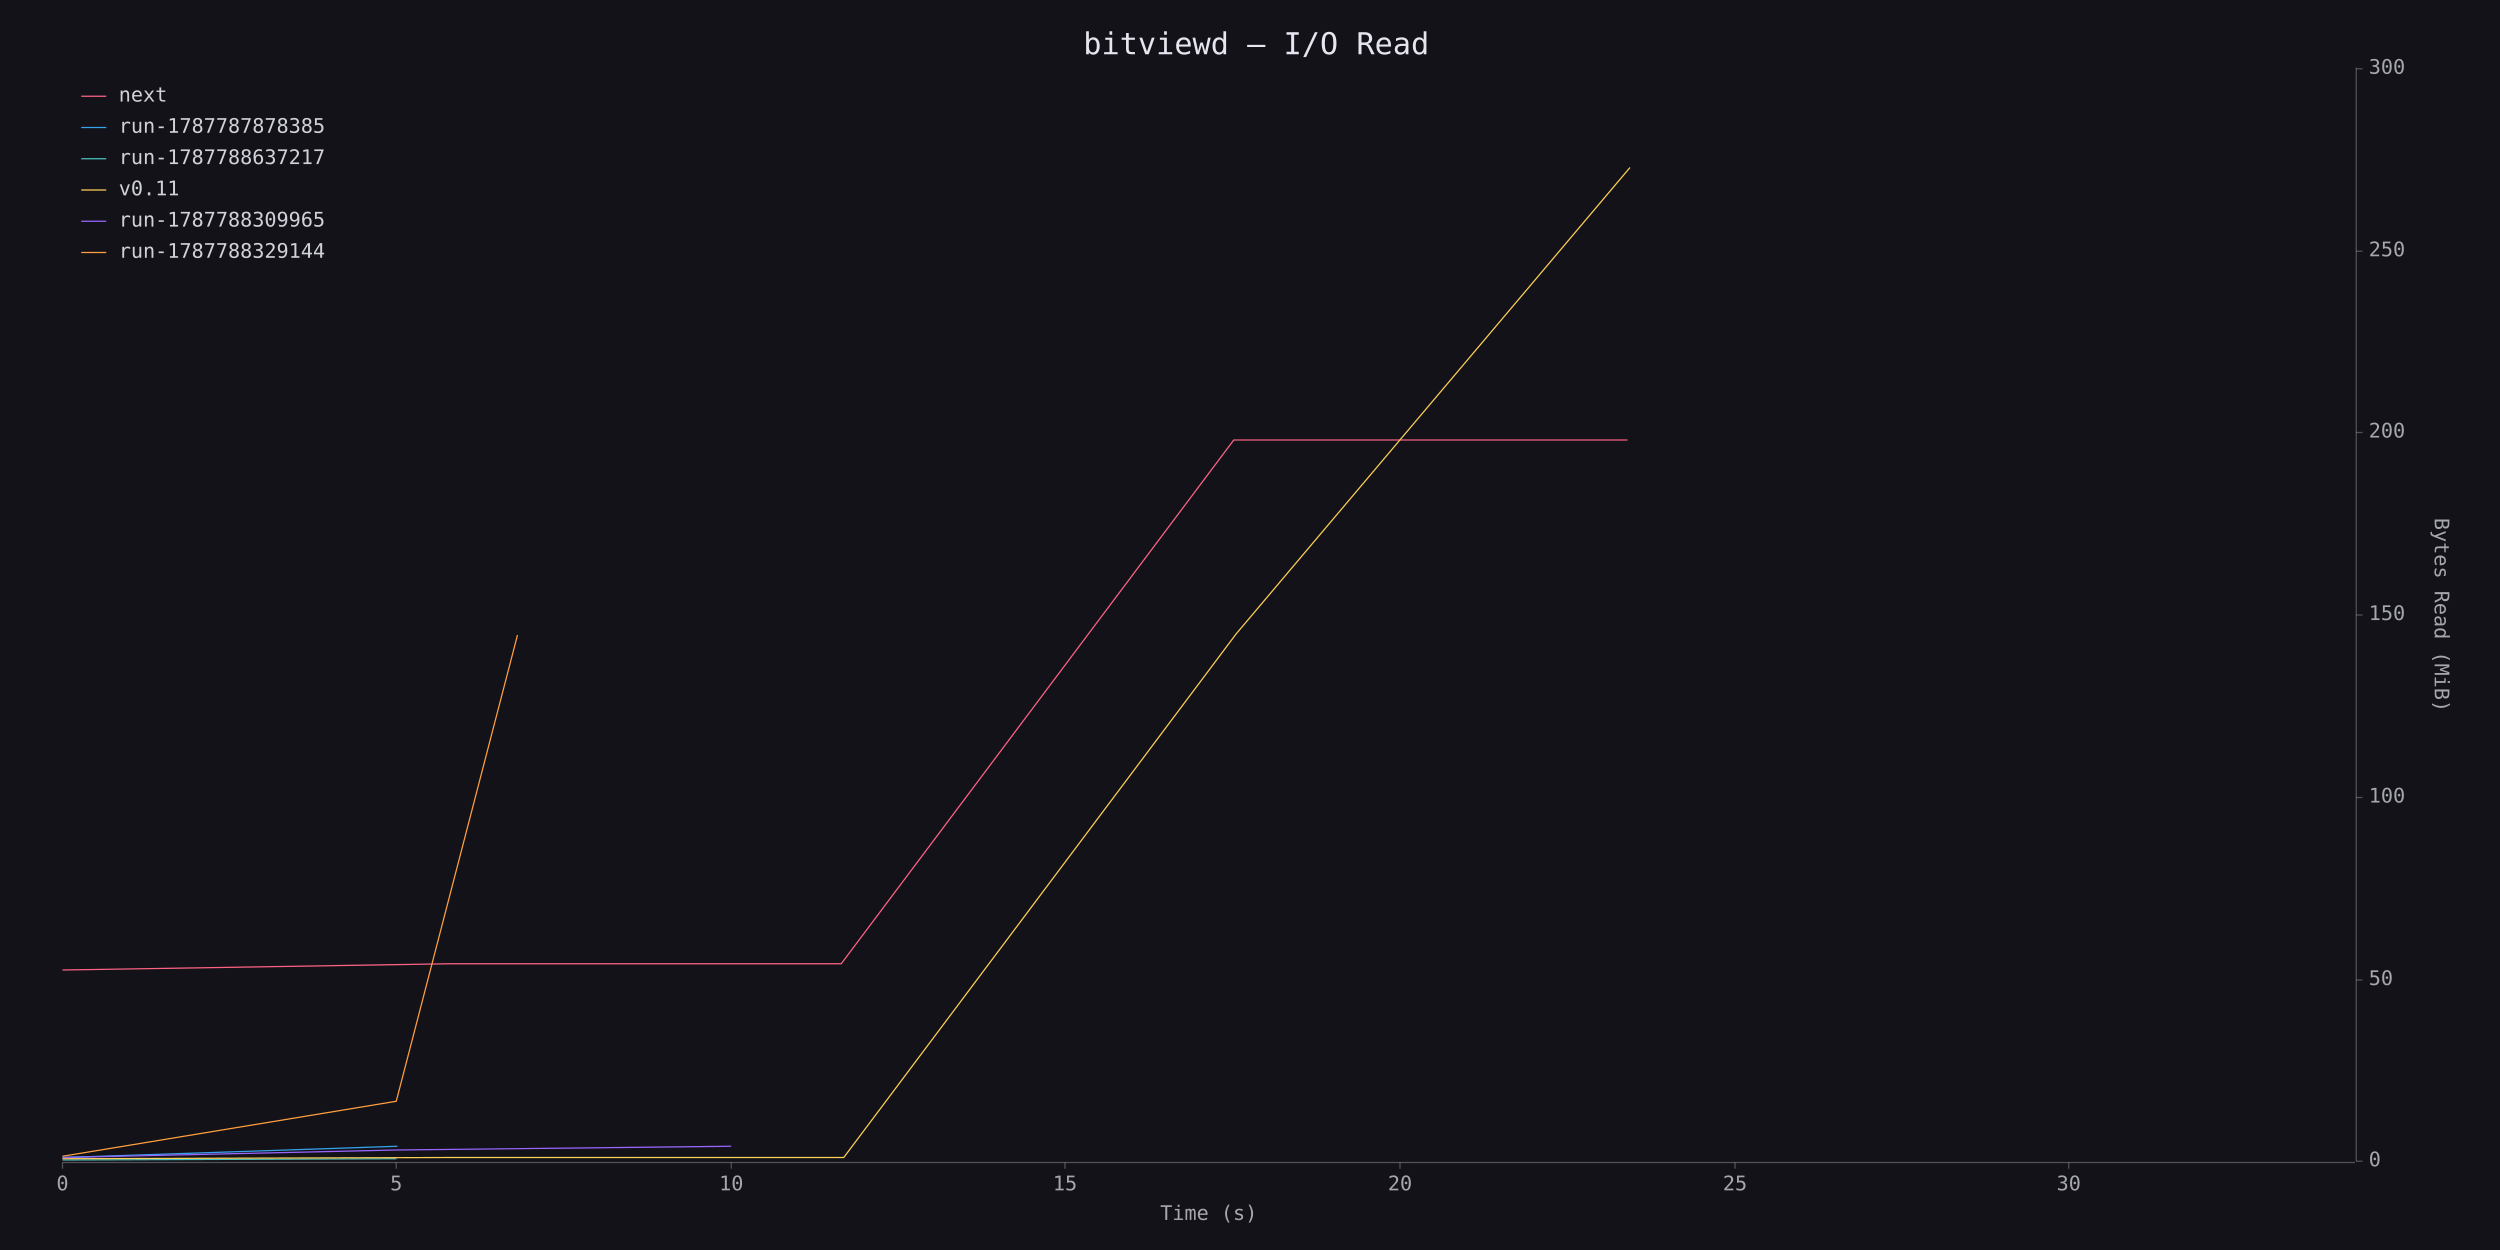
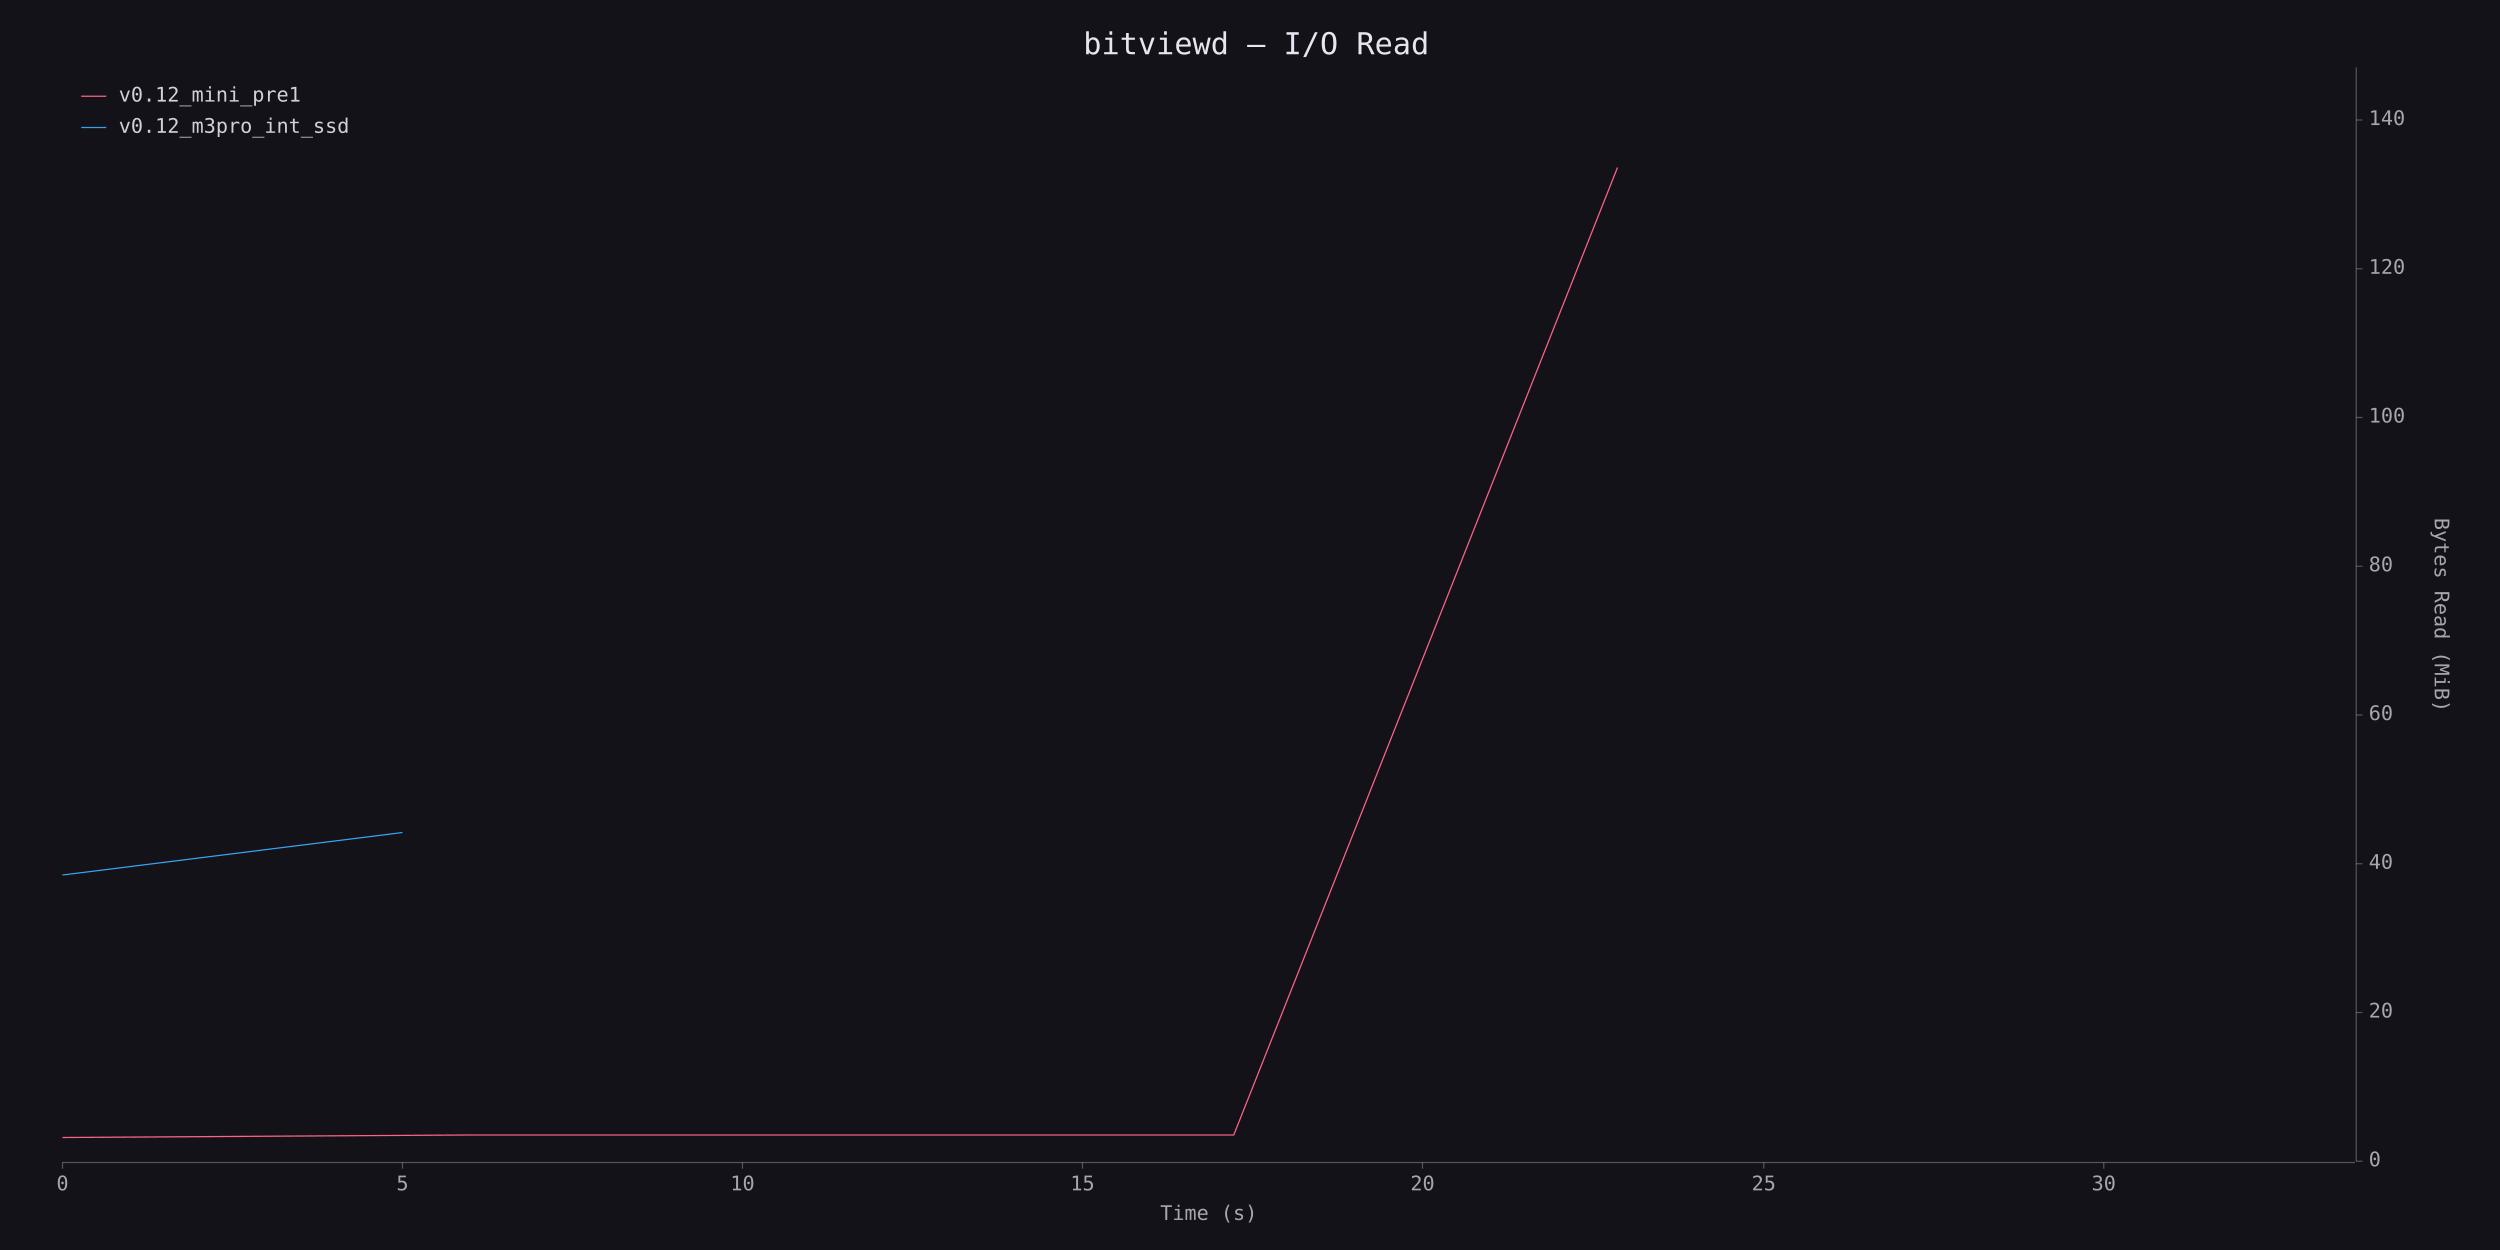
<svg xmlns="http://www.w3.org/2000/svg" width="2000" height="1000" viewBox="0 0 2000 1000">
  <rect x="0" y="0" width="2000" height="1000" opacity="1" fill="#121218" stroke="none" />
  <text x="1005" y="25" dy="0.76em" text-anchor="middle" font-family="monospace" font-size="24.194" opacity="1" fill="#E6E6F0">
bitviewd — I/O Read
</text>
  <text x="967" y="980" dy="-0.5ex" text-anchor="middle" font-family="monospace" font-size="16.129" opacity="0.7" fill="#E6E6F0">
Time (s)
</text>
  <text x="1960" y="492" dy="0.76em" text-anchor="middle" font-family="monospace" font-size="16.129" opacity="0.7" fill="#E6E6F0" transform="rotate(90, 1960, 492)">
Bytes Read (MiB)
</text>
  <polyline fill="none" opacity="0.3" stroke="#E6E6F0" stroke-width="1" points="50,930 1884,930 " />
  <text x="50" y="940" dy="0.76em" text-anchor="middle" font-family="monospace" font-size="16.129" opacity="0.7" fill="#E6E6F0">
0
</text>
  <polyline fill="none" opacity="0.3" stroke="#E6E6F0" stroke-width="1" points="50,930 50,935 " />
-   <text x="317" y="940" dy="0.76em" text-anchor="middle" font-family="monospace" font-size="16.129" opacity="0.7" fill="#E6E6F0">
+   <text x="322" y="940" dy="0.76em" text-anchor="middle" font-family="monospace" font-size="16.129" opacity="0.7" fill="#E6E6F0">
5
</text>
-   <polyline fill="none" opacity="0.3" stroke="#E6E6F0" stroke-width="1" points="317,930 317,935 " />
-   <text x="585" y="940" dy="0.76em" text-anchor="middle" font-family="monospace" font-size="16.129" opacity="0.7" fill="#E6E6F0">
+   <polyline fill="none" opacity="0.3" stroke="#E6E6F0" stroke-width="1" points="322,930 322,935 " />
+   <text x="594" y="940" dy="0.76em" text-anchor="middle" font-family="monospace" font-size="16.129" opacity="0.7" fill="#E6E6F0">
10
</text>
-   <polyline fill="none" opacity="0.3" stroke="#E6E6F0" stroke-width="1" points="585,930 585,935 " />
-   <text x="852" y="940" dy="0.76em" text-anchor="middle" font-family="monospace" font-size="16.129" opacity="0.7" fill="#E6E6F0">
+   <polyline fill="none" opacity="0.3" stroke="#E6E6F0" stroke-width="1" points="594,930 594,935 " />
+   <text x="866" y="940" dy="0.76em" text-anchor="middle" font-family="monospace" font-size="16.129" opacity="0.7" fill="#E6E6F0">
15
</text>
-   <polyline fill="none" opacity="0.3" stroke="#E6E6F0" stroke-width="1" points="852,930 852,935 " />
-   <text x="1120" y="940" dy="0.76em" text-anchor="middle" font-family="monospace" font-size="16.129" opacity="0.7" fill="#E6E6F0">
+   <polyline fill="none" opacity="0.3" stroke="#E6E6F0" stroke-width="1" points="866,930 866,935 " />
+   <text x="1138" y="940" dy="0.76em" text-anchor="middle" font-family="monospace" font-size="16.129" opacity="0.7" fill="#E6E6F0">
20
</text>
-   <polyline fill="none" opacity="0.3" stroke="#E6E6F0" stroke-width="1" points="1120,930 1120,935 " />
-   <text x="1388" y="940" dy="0.76em" text-anchor="middle" font-family="monospace" font-size="16.129" opacity="0.7" fill="#E6E6F0">
+   <polyline fill="none" opacity="0.3" stroke="#E6E6F0" stroke-width="1" points="1138,930 1138,935 " />
+   <text x="1411" y="940" dy="0.76em" text-anchor="middle" font-family="monospace" font-size="16.129" opacity="0.7" fill="#E6E6F0">
25
</text>
-   <polyline fill="none" opacity="0.3" stroke="#E6E6F0" stroke-width="1" points="1388,930 1388,935 " />
-   <text x="1655" y="940" dy="0.76em" text-anchor="middle" font-family="monospace" font-size="16.129" opacity="0.7" fill="#E6E6F0">
+   <polyline fill="none" opacity="0.3" stroke="#E6E6F0" stroke-width="1" points="1411,930 1411,935 " />
+   <text x="1683" y="940" dy="0.76em" text-anchor="middle" font-family="monospace" font-size="16.129" opacity="0.7" fill="#E6E6F0">
30
</text>
-   <polyline fill="none" opacity="0.3" stroke="#E6E6F0" stroke-width="1" points="1655,930 1655,935 " />
+   <polyline fill="none" opacity="0.3" stroke="#E6E6F0" stroke-width="1" points="1683,930 1683,935 " />
  <polyline fill="none" opacity="0.3" stroke="#E6E6F0" stroke-width="1" points="1885,54 1885,929 " />
  <text x="1895" y="929" dy="0.5ex" text-anchor="start" font-family="monospace" font-size="16.129" opacity="0.7" fill="#E6E6F0">
0
</text>
  <polyline fill="none" opacity="0.3" stroke="#E6E6F0" stroke-width="1" points="1885,929 1890,929 " />
-   <text x="1895" y="784" dy="0.5ex" text-anchor="start" font-family="monospace" font-size="16.129" opacity="0.7" fill="#E6E6F0">
- 50
+   <text x="1895" y="810" dy="0.5ex" text-anchor="start" font-family="monospace" font-size="16.129" opacity="0.7" fill="#E6E6F0">
+ 20
</text>
-   <polyline fill="none" opacity="0.3" stroke="#E6E6F0" stroke-width="1" points="1885,784 1890,784 " />
-   <text x="1895" y="638" dy="0.5ex" text-anchor="start" font-family="monospace" font-size="16.129" opacity="0.7" fill="#E6E6F0">
+   <polyline fill="none" opacity="0.3" stroke="#E6E6F0" stroke-width="1" points="1885,810 1890,810 " />
+   <text x="1895" y="691" dy="0.5ex" text-anchor="start" font-family="monospace" font-size="16.129" opacity="0.7" fill="#E6E6F0">
+ 40
+ </text>
+   <polyline fill="none" opacity="0.3" stroke="#E6E6F0" stroke-width="1" points="1885,691 1890,691 " />
+   <text x="1895" y="572" dy="0.5ex" text-anchor="start" font-family="monospace" font-size="16.129" opacity="0.7" fill="#E6E6F0">
+ 60
+ </text>
+   <polyline fill="none" opacity="0.3" stroke="#E6E6F0" stroke-width="1" points="1885,572 1890,572 " />
+   <text x="1895" y="453" dy="0.5ex" text-anchor="start" font-family="monospace" font-size="16.129" opacity="0.7" fill="#E6E6F0">
+ 80
+ </text>
+   <polyline fill="none" opacity="0.3" stroke="#E6E6F0" stroke-width="1" points="1885,453 1890,453 " />
+   <text x="1895" y="334" dy="0.5ex" text-anchor="start" font-family="monospace" font-size="16.129" opacity="0.7" fill="#E6E6F0">
100
</text>
-   <polyline fill="none" opacity="0.3" stroke="#E6E6F0" stroke-width="1" points="1885,638 1890,638 " />
-   <text x="1895" y="492" dy="0.5ex" text-anchor="start" font-family="monospace" font-size="16.129" opacity="0.7" fill="#E6E6F0">
- 150
+   <polyline fill="none" opacity="0.3" stroke="#E6E6F0" stroke-width="1" points="1885,334 1890,334 " />
+   <text x="1895" y="215" dy="0.5ex" text-anchor="start" font-family="monospace" font-size="16.129" opacity="0.7" fill="#E6E6F0">
+ 120
</text>
-   <polyline fill="none" opacity="0.3" stroke="#E6E6F0" stroke-width="1" points="1885,492 1890,492 " />
-   <text x="1895" y="346" dy="0.5ex" text-anchor="start" font-family="monospace" font-size="16.129" opacity="0.7" fill="#E6E6F0">
- 200
+   <polyline fill="none" opacity="0.3" stroke="#E6E6F0" stroke-width="1" points="1885,215 1890,215 " />
+   <text x="1895" y="96" dy="0.5ex" text-anchor="start" font-family="monospace" font-size="16.129" opacity="0.7" fill="#E6E6F0">
+ 140
</text>
-   <polyline fill="none" opacity="0.3" stroke="#E6E6F0" stroke-width="1" points="1885,346 1890,346 " />
-   <text x="1895" y="201" dy="0.5ex" text-anchor="start" font-family="monospace" font-size="16.129" opacity="0.7" fill="#E6E6F0">
- 250
- </text>
-   <polyline fill="none" opacity="0.3" stroke="#E6E6F0" stroke-width="1" points="1885,201 1890,201 " />
-   <text x="1895" y="55" dy="0.5ex" text-anchor="start" font-family="monospace" font-size="16.129" opacity="0.7" fill="#E6E6F0">
- 300
- </text>
-   <polyline fill="none" opacity="0.3" stroke="#E6E6F0" stroke-width="1" points="1885,55 1890,55 " />
-   <polyline fill="none" opacity="1" stroke="#FF6384" stroke-width="1" points="50,776 360,771 673,771 987,352 1302,352 " />
-   <polyline fill="none" opacity="1" stroke="#36A2EB" stroke-width="1" points="50,926 318,917 " />
-   <polyline fill="none" opacity="1" stroke="#4BC0C0" stroke-width="1" points="50,928 317,927 " />
-   <polyline fill="none" opacity="1" stroke="#FFCE56" stroke-width="1" points="50,927 362,926 675,926 989,507 1304,134 " />
-   <polyline fill="none" opacity="1" stroke="#9966FF" stroke-width="1" points="50,926 317,920 585,917 " />
-   <polyline fill="none" opacity="1" stroke="#FF9F40" stroke-width="1" points="50,925 317,881 414,508 " />
-   <rect x="55" y="59" width="214" height="161" opacity="0.98" fill="#121218" stroke="none" />
-   <rect x="55" y="59" width="214" height="161" opacity="1" fill="none" stroke="#121218" />
+   <polyline fill="none" opacity="0.3" stroke="#E6E6F0" stroke-width="1" points="1885,96 1890,96 " />
+   <polyline fill="none" opacity="1" stroke="#FF6384" stroke-width="1" points="50,910 373,908 679,908 987,908 1294,134 " />
+   <polyline fill="none" opacity="1" stroke="#36A2EB" stroke-width="1" points="50,700 322,666 " />
+   <rect x="55" y="59" width="233" height="61" opacity="0.98" fill="#121218" stroke="none" />
+   <rect x="55" y="59" width="233" height="61" opacity="1" fill="none" stroke="#121218" />
  <text x="95" y="69" dy="0.76em" text-anchor="start" font-family="monospace" font-size="16.129" opacity="0.9" fill="#E6E6F0">
- next
+ v0.12_mini_pre1
</text>
  <text x="95" y="94" dy="0.76em" text-anchor="start" font-family="monospace" font-size="16.129" opacity="0.9" fill="#E6E6F0">
- run-1787787878385
- </text>
-   <text x="95" y="119" dy="0.76em" text-anchor="start" font-family="monospace" font-size="16.129" opacity="0.9" fill="#E6E6F0">
- run-1787788637217
- </text>
-   <text x="95" y="144" dy="0.76em" text-anchor="start" font-family="monospace" font-size="16.129" opacity="0.9" fill="#E6E6F0">
- v0.11
- </text>
-   <text x="95" y="169" dy="0.76em" text-anchor="start" font-family="monospace" font-size="16.129" opacity="0.9" fill="#E6E6F0">
- run-1787788309965
- </text>
-   <text x="95" y="194" dy="0.76em" text-anchor="start" font-family="monospace" font-size="16.129" opacity="0.9" fill="#E6E6F0">
- run-1787788329144
+ v0.12_m3pro_int_ssd
</text>
  <polyline fill="none" opacity="1" stroke="#FF6384" stroke-width="1" points="65,77 85,77 " />
  <polyline fill="none" opacity="1" stroke="#36A2EB" stroke-width="1" points="65,102 85,102 " />
-   <polyline fill="none" opacity="1" stroke="#4BC0C0" stroke-width="1" points="65,127 85,127 " />
-   <polyline fill="none" opacity="1" stroke="#FFCE56" stroke-width="1" points="65,152 85,152 " />
-   <polyline fill="none" opacity="1" stroke="#9966FF" stroke-width="1" points="65,177 85,177 " />
-   <polyline fill="none" opacity="1" stroke="#FF9F40" stroke-width="1" points="65,202 85,202 " />
</svg>
